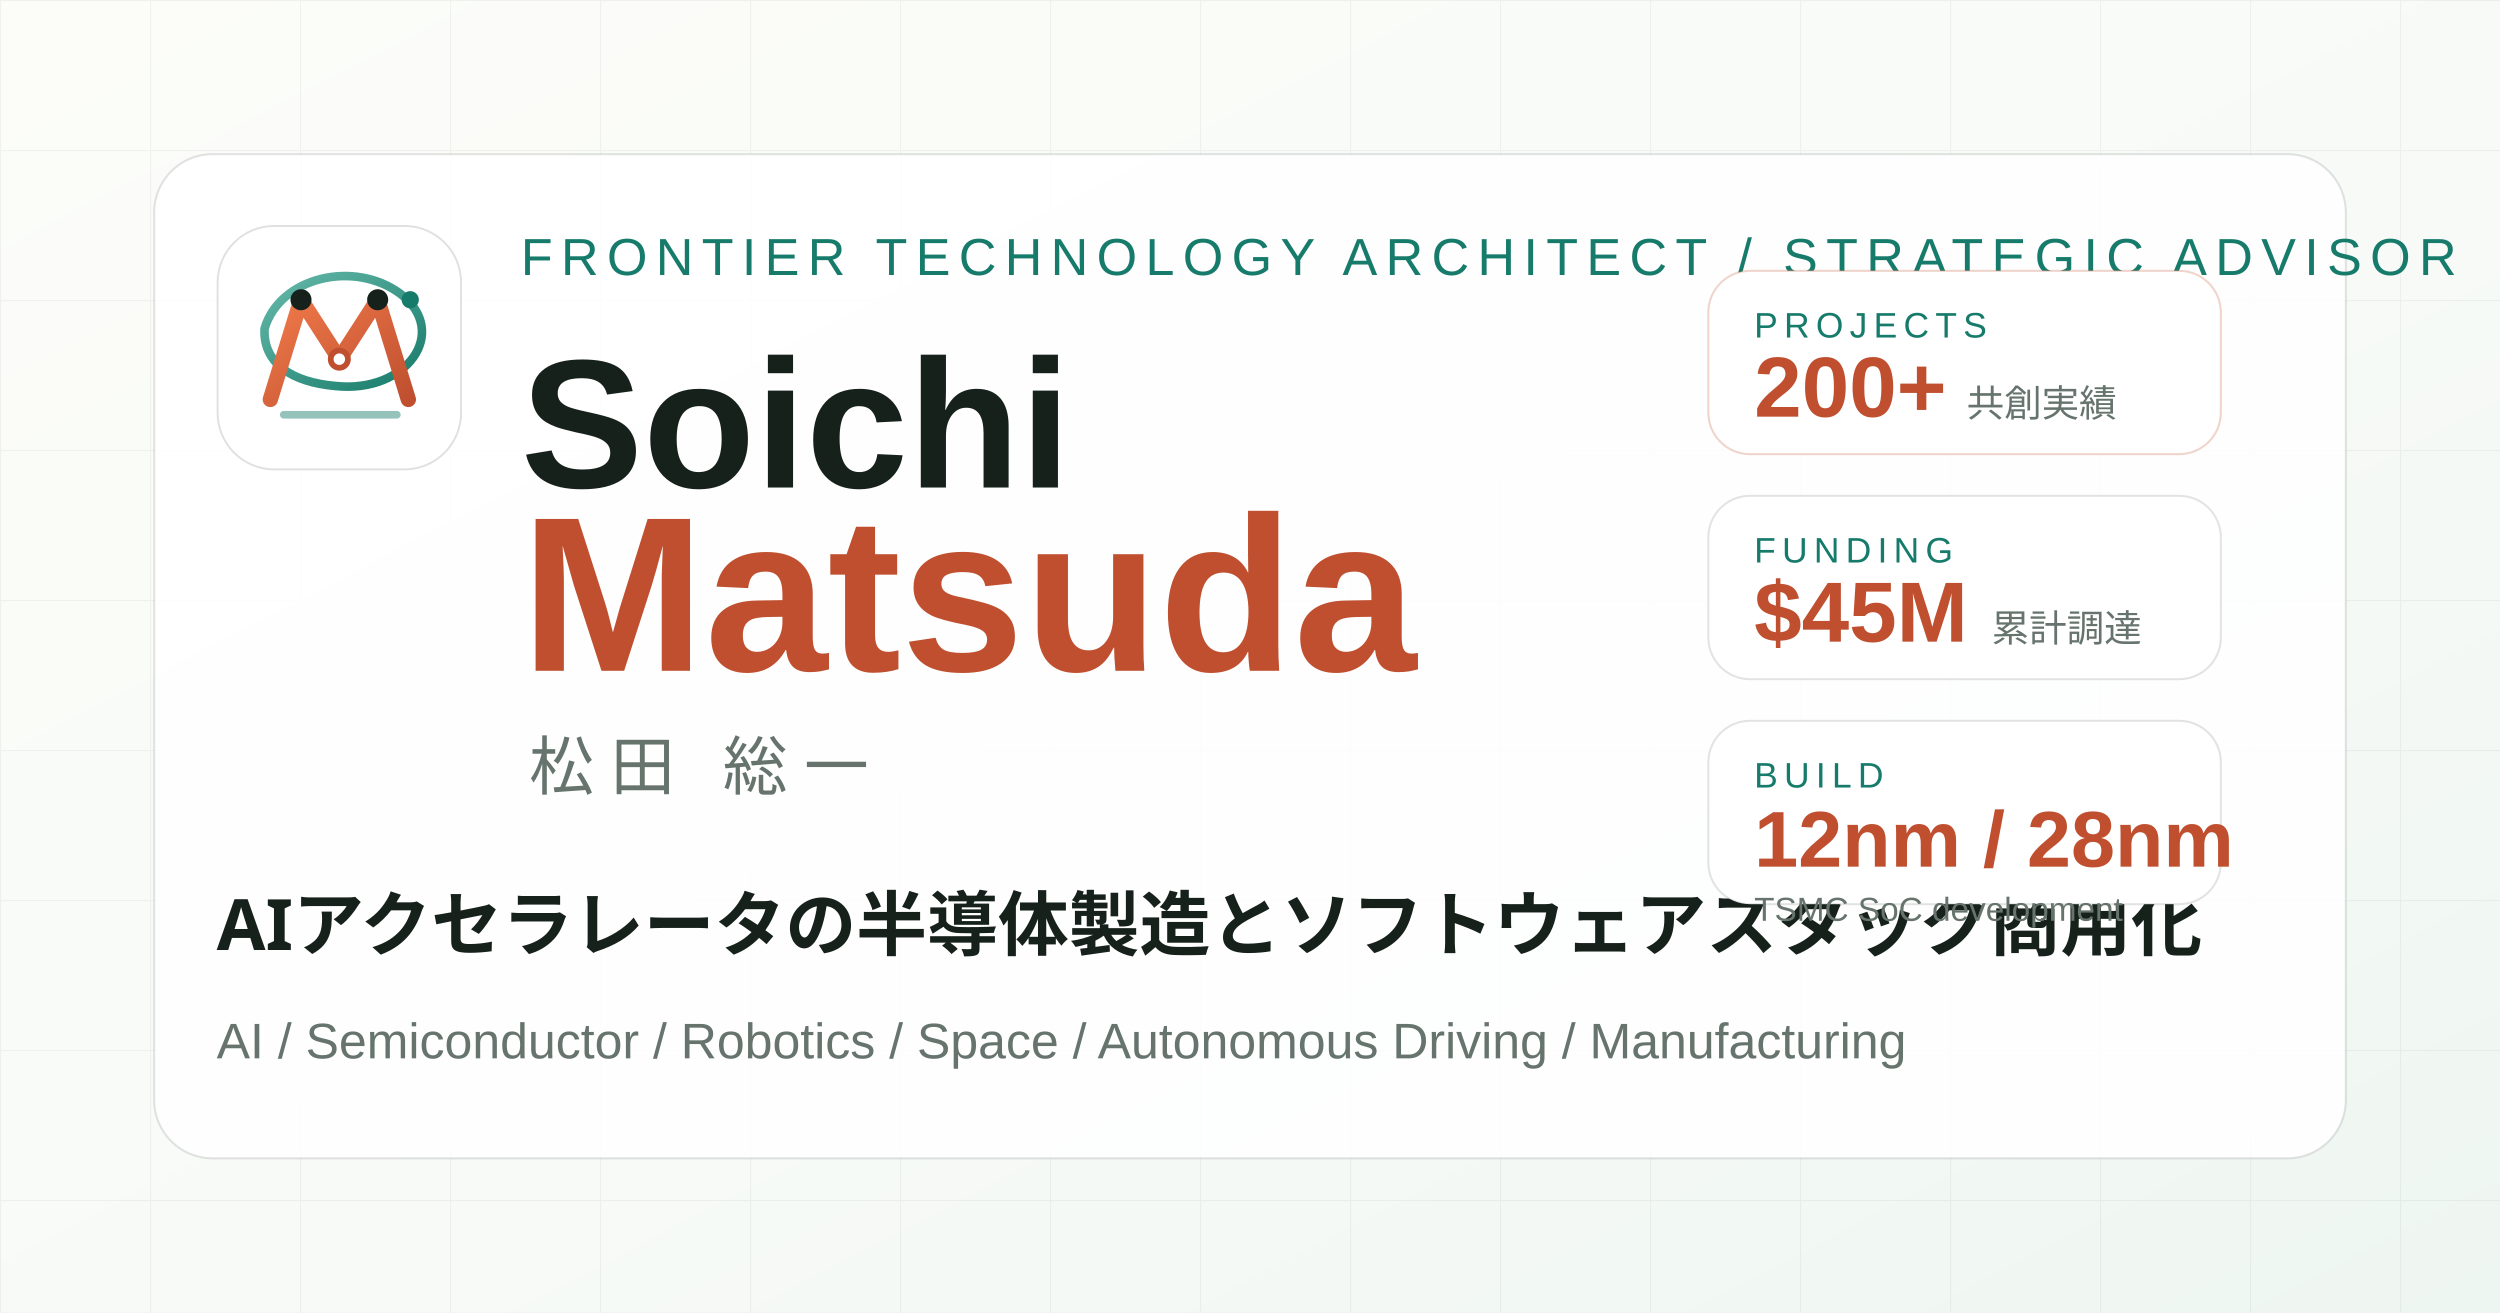
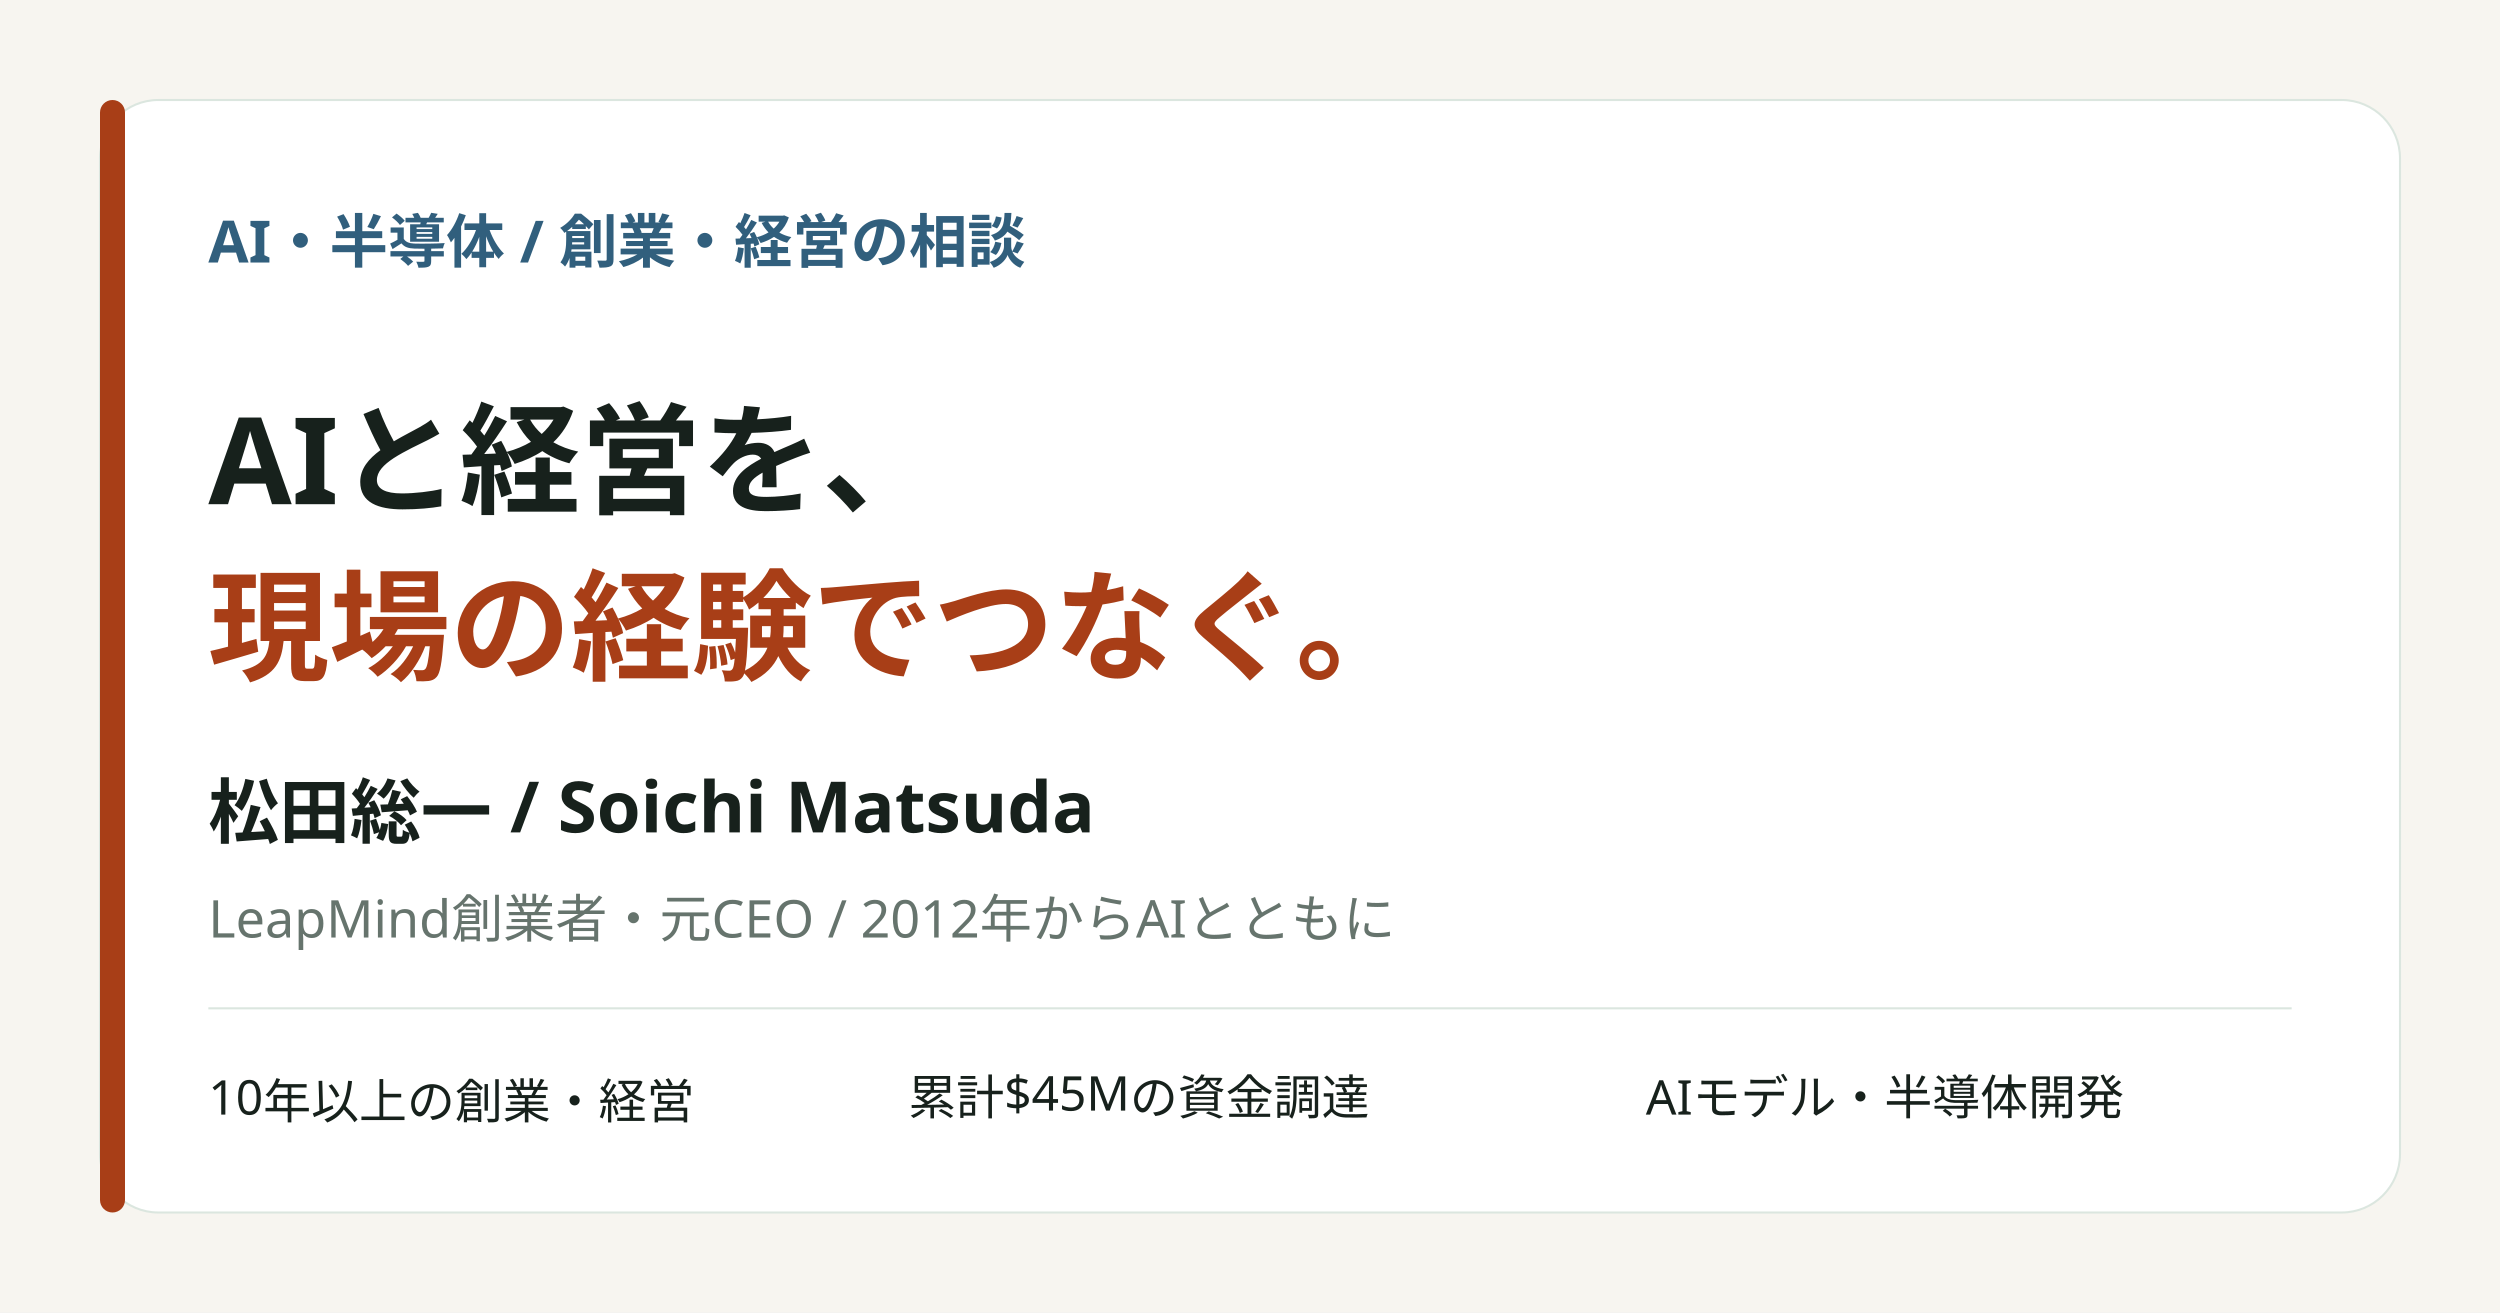
- <svg xmlns="http://www.w3.org/2000/svg" viewBox="0 0 1200 630" role="img" aria-label="Soichi Matsuda social preview">
-   <defs>
-     <linearGradient id="bg" x1="0%" y1="0%" x2="100%" y2="100%">
-       <stop offset="0%" stop-color="#fcfdf9" />
-       <stop offset="58%" stop-color="#f7faf7" />
-       <stop offset="100%" stop-color="#eef6f1" />
-     </linearGradient>
-     <linearGradient id="accent" x1="0%" y1="0%" x2="100%" y2="100%">
-       <stop offset="0%" stop-color="#f07a4a" />
-       <stop offset="100%" stop-color="#bf4f2f" />
-     </linearGradient>
-     <linearGradient id="teal" x1="0%" y1="0%" x2="100%" y2="100%">
-       <stop offset="0%" stop-color="#66b9a9" />
-       <stop offset="100%" stop-color="#177b6b" />
-     </linearGradient>
-     <pattern id="grid" width="72" height="72" patternUnits="userSpaceOnUse">
-       <path d="M 72 0 L 0 0 0 72" fill="none" stroke="#17211c" stroke-opacity="0.055" />
-     </pattern>
-   </defs>
-   <rect width="1200" height="630" fill="url(#bg)" />
-   <rect width="1200" height="630" fill="url(#grid)" opacity="0.85" />
-   <rect x="74" y="74" width="1052" height="482" rx="28" fill="#ffffff" fill-opacity="0.84" stroke="#17211c" stroke-opacity="0.12" />
-   <g transform="translate(104 108) scale(0.92)">
-     <rect x="0" y="0" width="128" height="128" rx="30" fill="#ffffff" />
-     <rect x="0.5" y="0.5" width="127" height="127" rx="29.5" fill="none" stroke="#17211c" stroke-opacity="0.14" />
-     <path d="M17 54 C25 27 64 18 88 36 C114 56 91 88 54 84 C31 82 16 72 17 54 Z" transform="translate(8 0)" fill="none" stroke="url(#teal)" stroke-width="4.5" stroke-linecap="round" stroke-linejoin="round" />
-     <path d="M28 91 L44 39 L64 70 L84 39 L100 91" fill="none" stroke="url(#accent)" stroke-width="8" stroke-linecap="round" stroke-linejoin="round" />
-     <path d="M35 99 H94" fill="none" stroke="#177b6b" stroke-width="4" stroke-linecap="round" opacity="0.46" />
-     <circle cx="44" cy="39" r="5.5" fill="#17211c" />
-     <circle cx="84" cy="39" r="5.5" fill="#17211c" />
-     <circle cx="64" cy="70" r="4.5" fill="#ffffff" stroke="#bf4f2f" stroke-width="3" />
-     <circle cx="101" cy="39" r="4.5" fill="#177b6b" />
-   </g>
-   <text x="250" y="132" font-family="Arial, 'Hiragino Sans', 'Noto Sans JP', sans-serif" font-size="25" letter-spacing="4" fill="#177b6b">FRONTIER TECHNOLOGY ARCHITECT / STRATEGIC ADVISOR</text>
-   <text x="250" y="234" font-family="Arial, sans-serif" font-size="88" font-weight="700" fill="#17211c">Soichi</text>
-   <text x="250" y="322" font-family="Arial, sans-serif" font-size="106" font-weight="700" fill="#bf4f2f">Matsuda</text>
-   <text x="254" y="379" font-family="'Hiragino Sans', 'Noto Sans JP', sans-serif" font-size="31" letter-spacing="8" fill="#66746d">松田 総一</text>
-   <text x="104" y="456" font-family="'Hiragino Sans', 'Noto Sans JP', sans-serif" font-size="34" font-weight="700" fill="#17211c">AIアクセラレータの半導体製造とソフトウェアスタック商用化</text>
-   <text x="104" y="508" font-family="Arial, 'Hiragino Sans', 'Noto Sans JP', sans-serif" font-size="24" fill="#66746d">AI / Semiconductor / Robotics / Space / Autonomous Driving / Manufacturing</text>
-   <g transform="translate(820 130)">
-     <rect width="246" height="88" rx="20" fill="#ffffff" stroke="#bf4f2f" stroke-opacity="0.24" />
-     <text x="22" y="32" font-family="Arial, sans-serif" font-size="17" letter-spacing="3" fill="#177b6b">PROJECTS</text>
-     <text x="22" y="70" font-family="Arial, sans-serif" font-size="41" font-weight="700" fill="#bf4f2f">200+</text>
-     <text x="124" y="70" font-family="'Hiragino Sans', 'Noto Sans JP', sans-serif" font-size="18" fill="#66746d">共創実績</text>
-   </g>
-   <g transform="translate(820 238)">
-     <rect width="246" height="88" rx="20" fill="#ffffff" stroke="#17211c" stroke-opacity="0.12" />
-     <text x="22" y="32" font-family="Arial, sans-serif" font-size="17" letter-spacing="3" fill="#177b6b">FUNDING</text>
-     <text x="22" y="70" font-family="Arial, sans-serif" font-size="41" font-weight="700" fill="#bf4f2f">$45M</text>
-     <text x="136" y="70" font-family="'Hiragino Sans', 'Noto Sans JP', sans-serif" font-size="18" fill="#66746d">累計調達</text>
-   </g>
-   <g transform="translate(820 346)">
-     <rect width="246" height="88" rx="20" fill="#ffffff" stroke="#17211c" stroke-opacity="0.12" />
-     <text x="22" y="32" font-family="Arial, sans-serif" font-size="17" letter-spacing="3" fill="#177b6b">BUILD</text>
-     <text x="22" y="70" font-family="Arial, sans-serif" font-size="38" font-weight="700" fill="#bf4f2f">12nm / 28nm</text>
-     <text x="22" y="96" font-family="Arial, sans-serif" font-size="16" fill="#66746d">TSMC SoC development</text>
+ <svg xmlns="http://www.w3.org/2000/svg" width="1200" height="630" viewBox="0 0 1200 630" role="img" aria-label="松田総一 — AI・半導体の事業化・技術経営支援">
+   <rect width="1200" height="630" fill="#f7f5f0" />
+   <rect x="48" y="48" width="1104" height="534" rx="28" fill="white" stroke="#dbe6df" />
+   <rect x="48" y="48" width="12" height="534" rx="6" fill="#a83e17" />
+   <g font-family="'Hiragino Sans', 'Noto Sans JP', sans-serif">
+     <text x="100" y="126" font-size="28" font-weight="600" fill="#315f7d">AI・半導体 / 創業・経営の相談</text>
+     <text x="100" y="242" font-size="58" font-weight="800" fill="#17211c">AIと経営を、</text>
+     <text x="100" y="322" font-size="58" font-weight="800" fill="#a83e17">現場の経験でつなぐ。</text>
+     <text x="100" y="402" font-size="34" font-weight="700" fill="#17211c">松田総一 / Soichi Matsuda</text>
+     <text x="100" y="450" font-size="25" fill="#66746d">LeapMind創業者・元CEO / 2012年からAIとともに</text>
+     <line x1="100" y1="484" x2="1100" y2="484" stroke="#dbe6df" />
+     <text x="100" y="535" font-size="23" fill="#17211c">10年以上の創業・経営</text>
+     <text x="436" y="535" font-size="23" fill="#17211c">累計$45Mの資金調達</text>
+     <text x="790" y="535" font-size="23" fill="#17211c">AIモデル・半導体開発</text>
  </g>
</svg>
